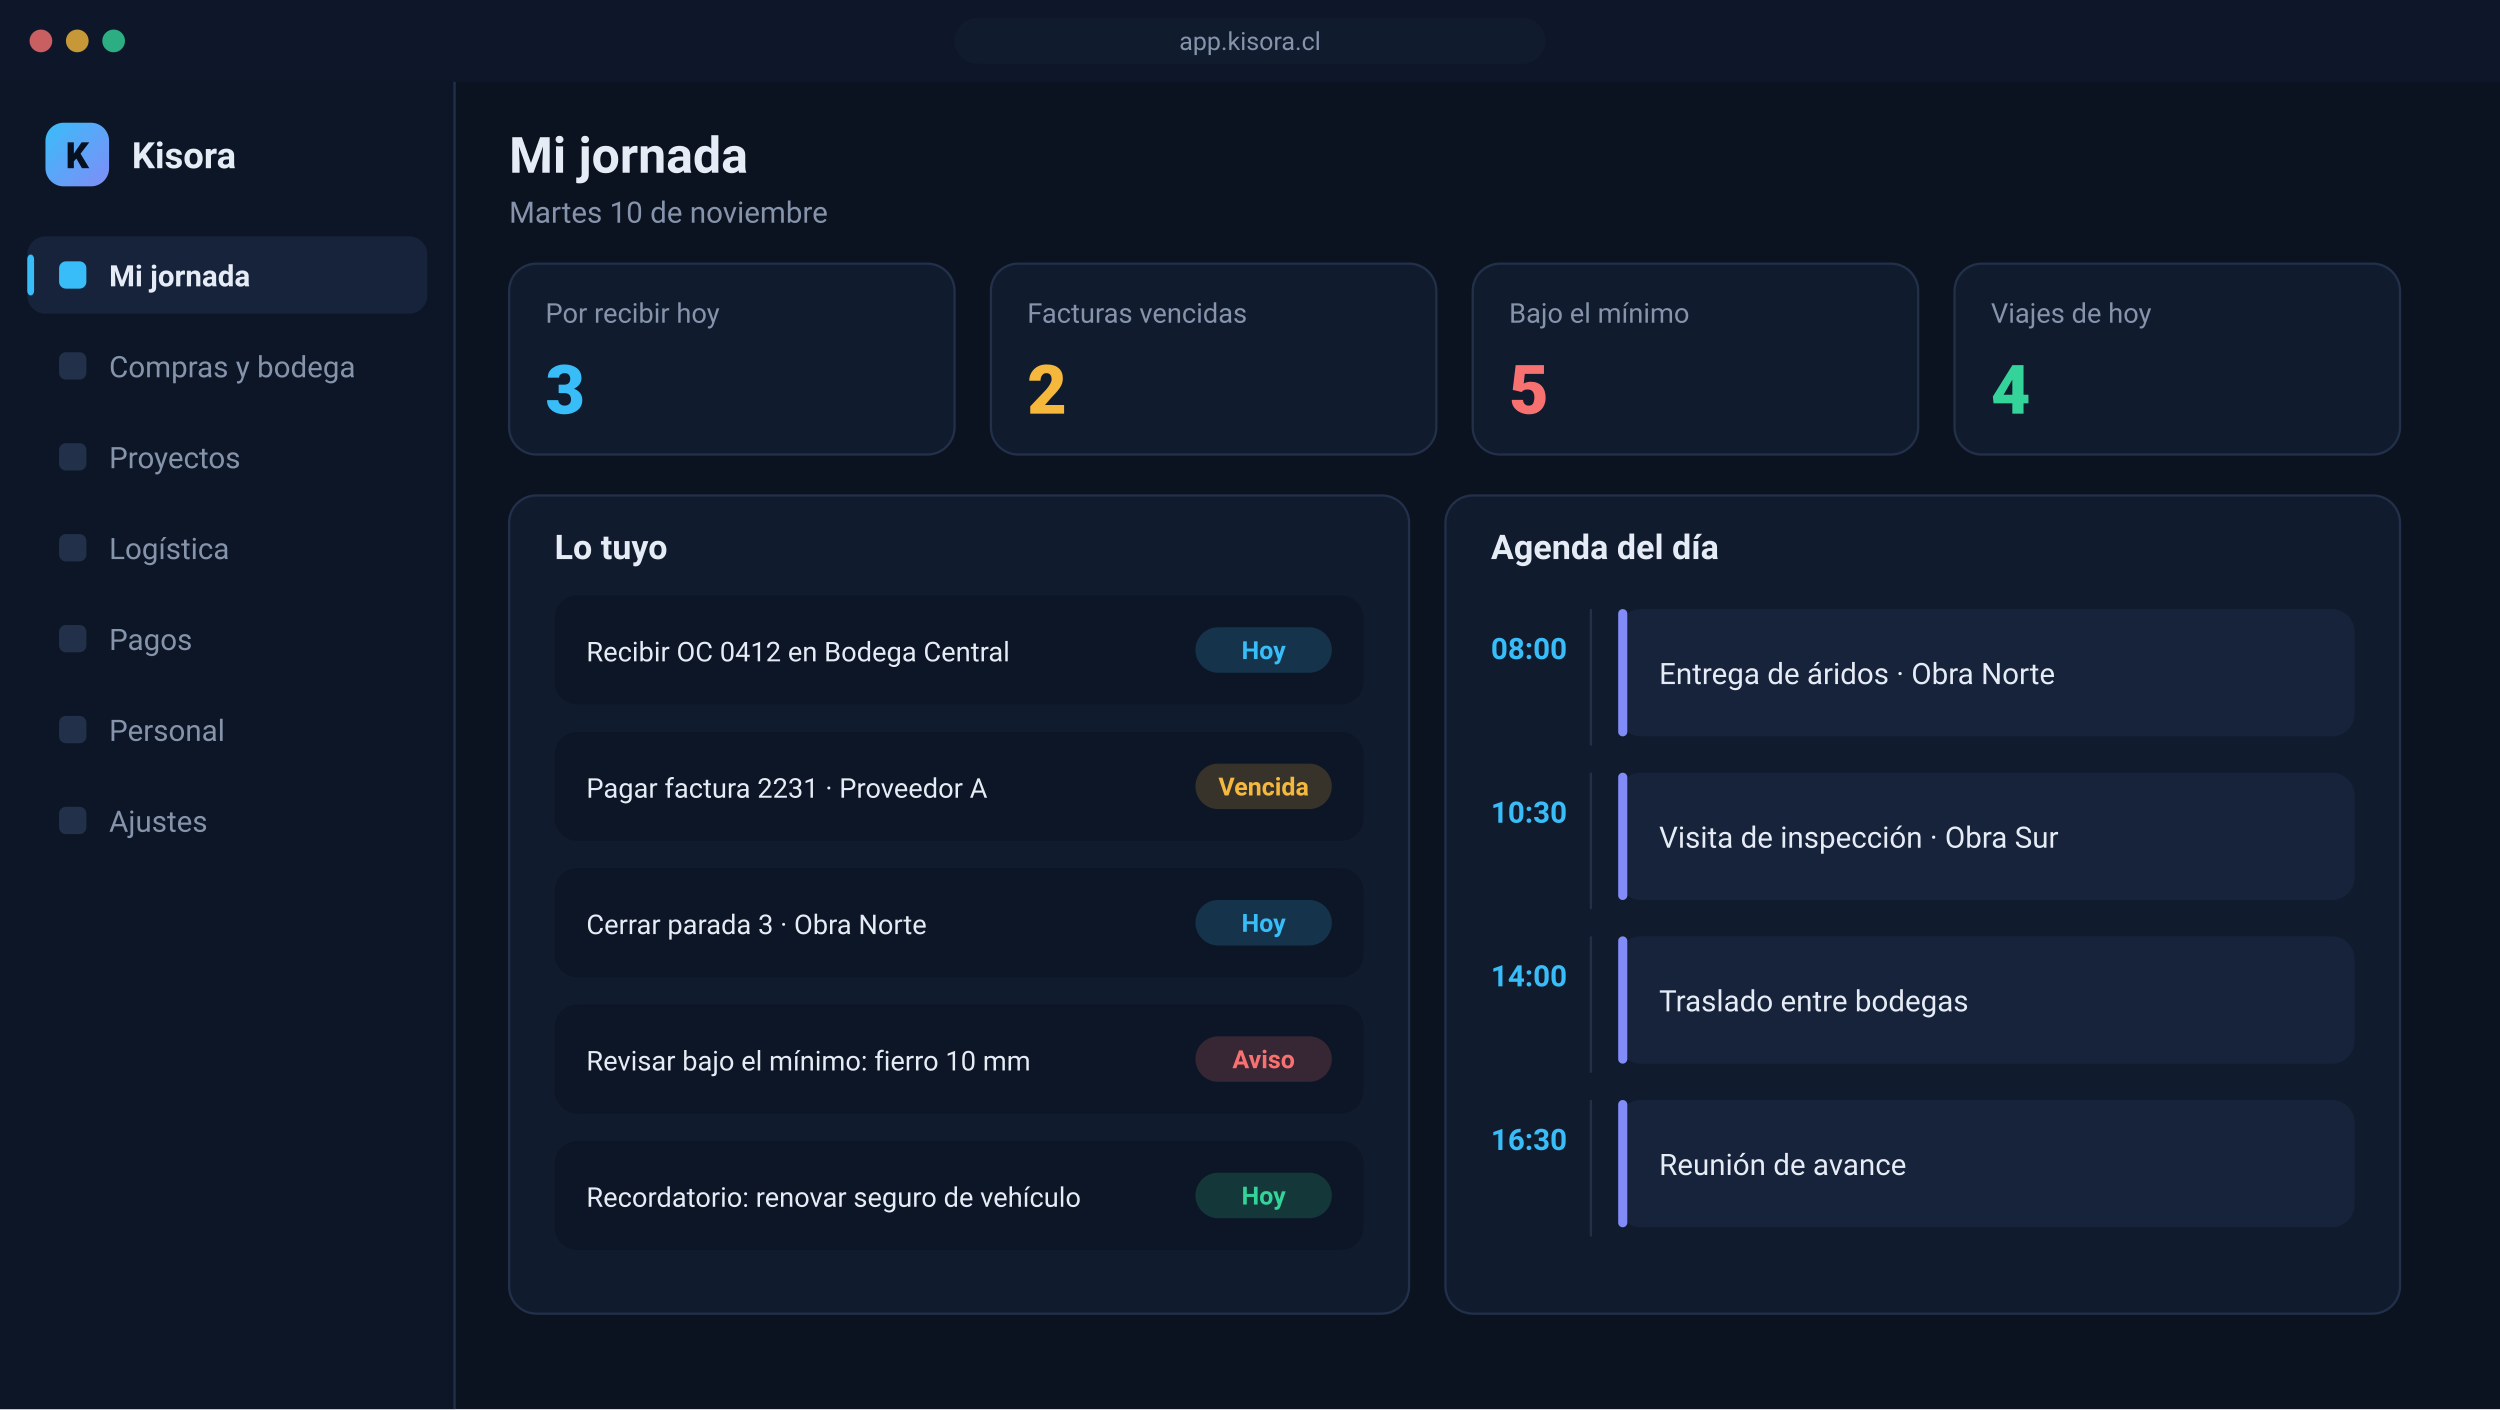
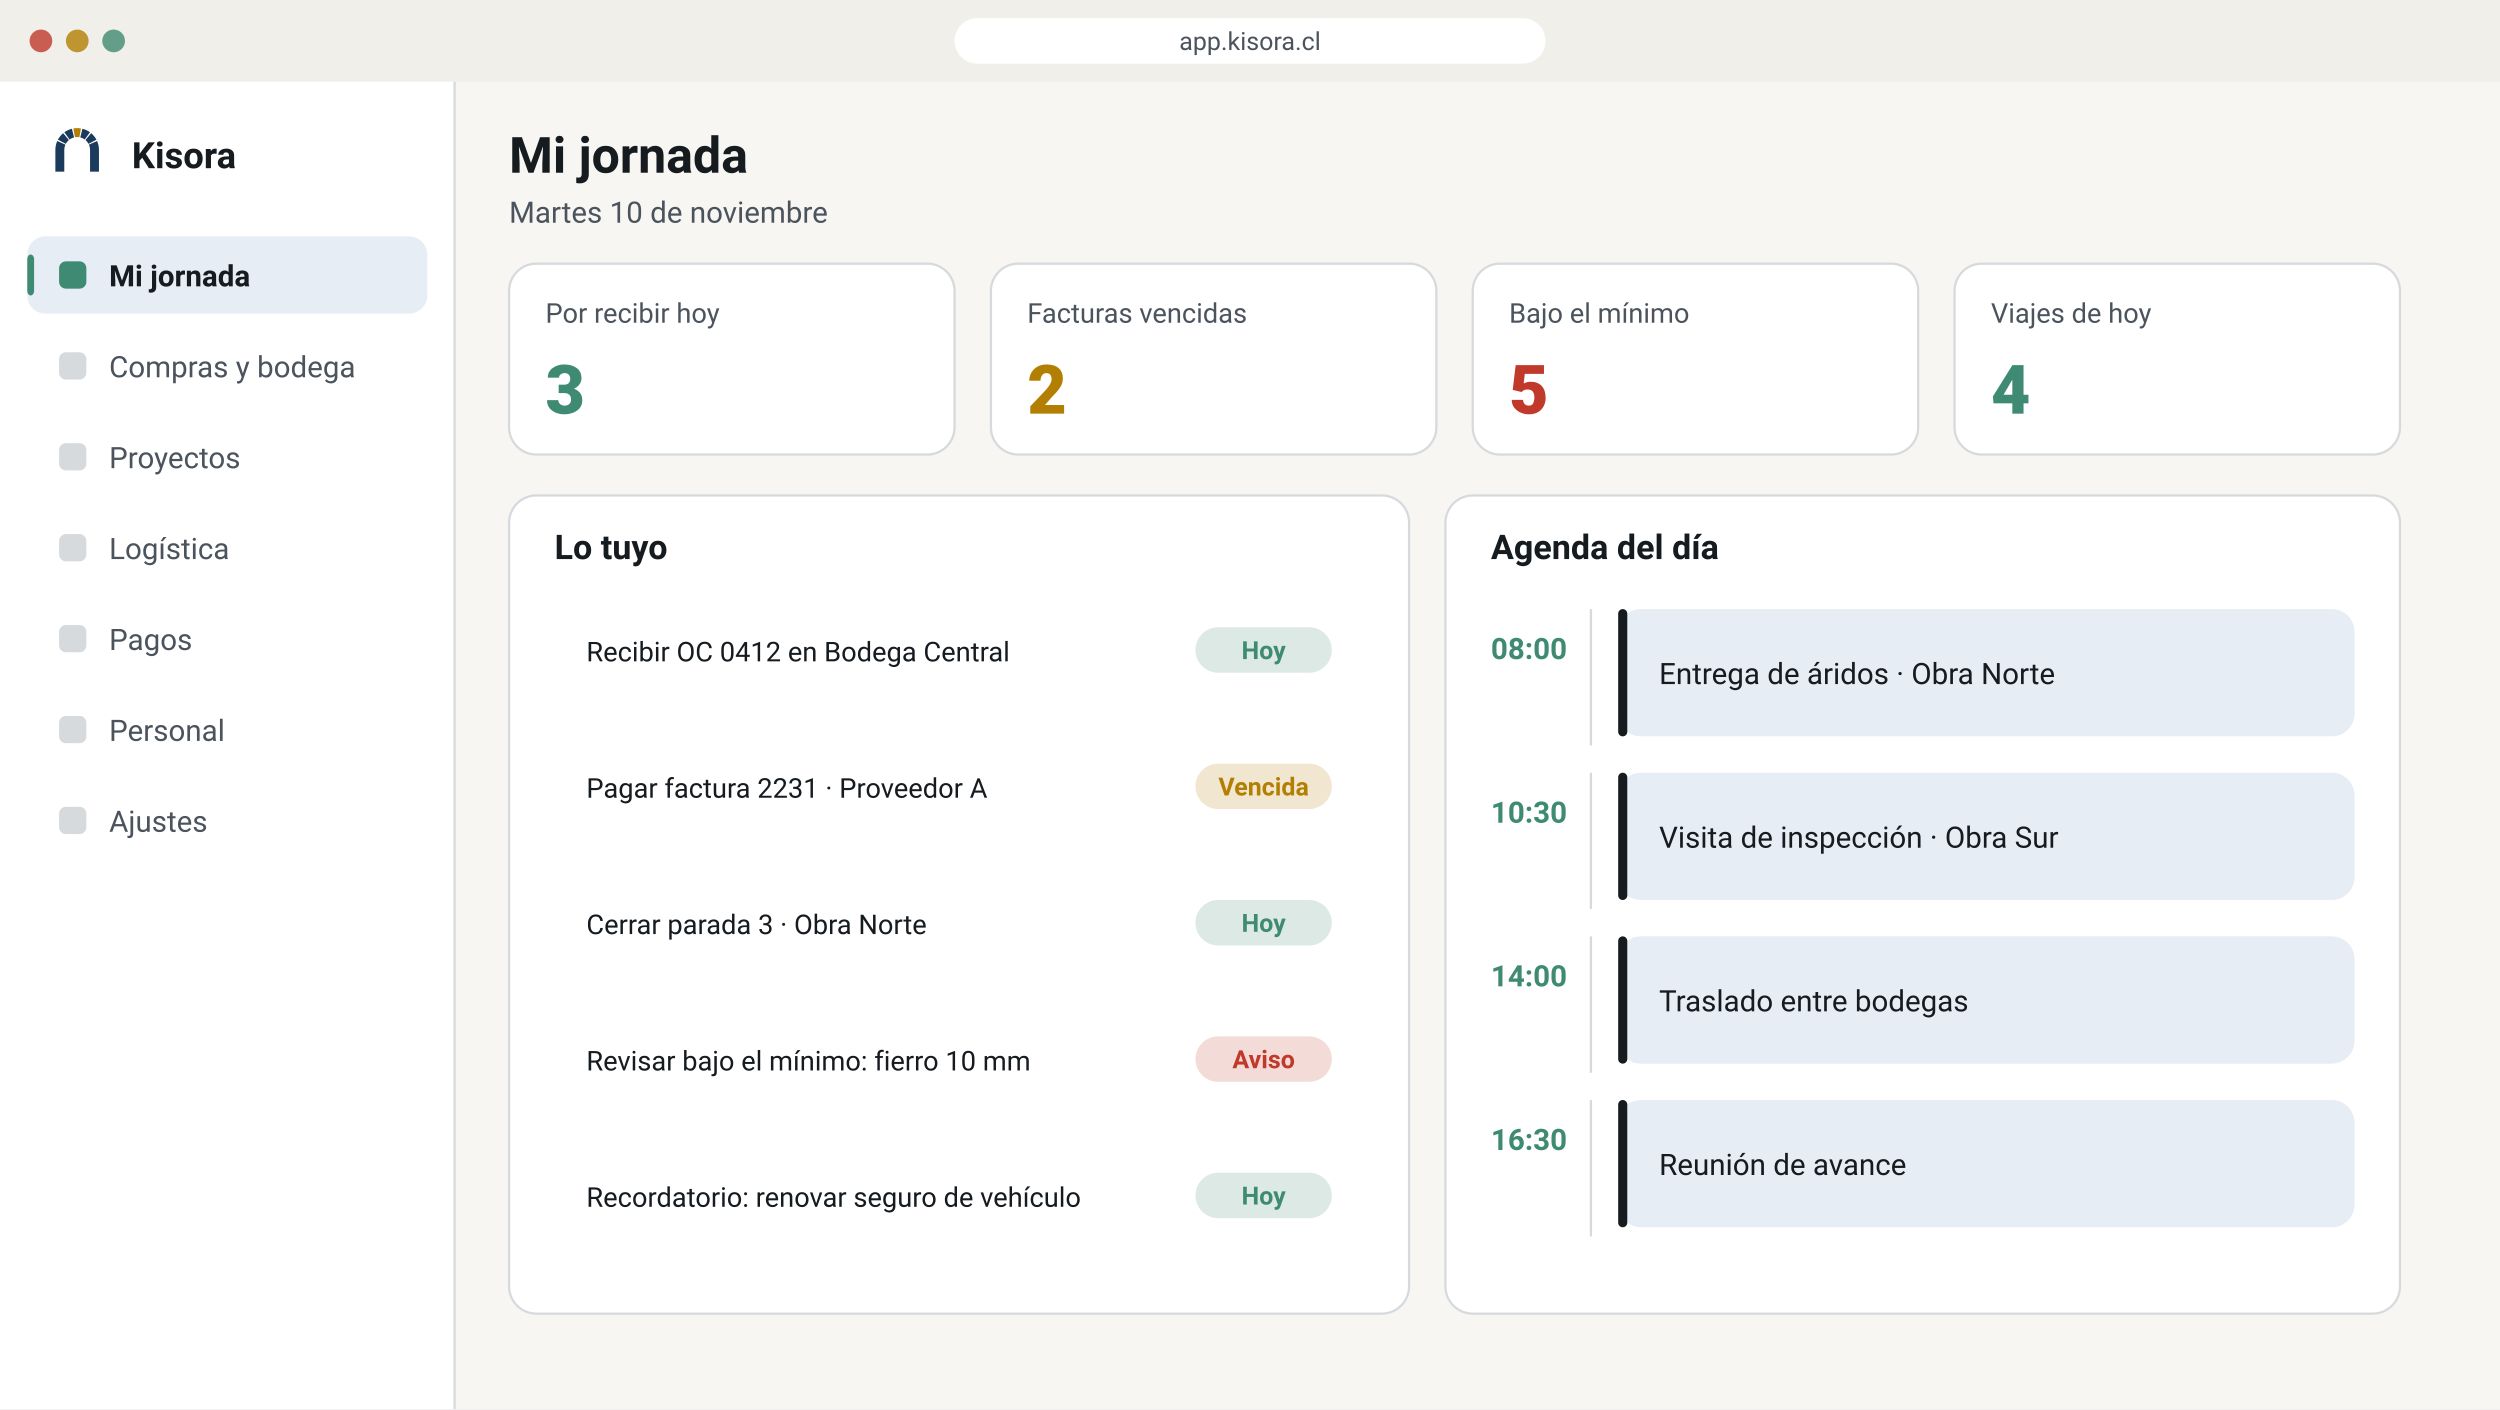
<svg xmlns="http://www.w3.org/2000/svg" viewBox="0 0 1100 620" width="1100" height="620">
-   <defs>
-     <linearGradient id="g" x1="0" y1="0" x2="1" y2="1">
-       <stop offset="0" stop-color="#38BDF8" />
-       <stop offset="1" stop-color="#818CF8" />
-     </linearGradient>
-   </defs>
-   <rect x="0" y="0" width="1100" height="620" rx="0" fill="#0B1220" />
-   <rect x="0" y="0" width="1100" height="36" rx="0" fill="#0E1729" />
-   <circle cx="18" cy="18" r="5" fill="#F87171" fill-opacity=".8" />
-   <circle cx="34" cy="18" r="5" fill="#F5B83D" fill-opacity=".8" />
-   <circle cx="50" cy="18" r="5" fill="#34D399" fill-opacity=".8" />
-   <rect x="420" y="8" width="260" height="20" rx="10" fill="#111B2E" />
-   <text x="550" y="22" font-size="11" fill="#8593AB" font-weight="400" text-anchor="middle" font-family="'Segoe UI',Roboto,Helvetica,Arial,sans-serif">app.kisora.cl</text>
-   <rect x="0" y="36" width="200" height="584" rx="0" fill="#0D1626" />
-   <line x1="200" y1="36" x2="200" y2="620" stroke="#22304A" />
-   <rect x="20" y="54" width="28" height="28" rx="8" fill="url(#g)" />
-   <text x="34" y="74" font-size="16" fill="#06101F" font-weight="800" text-anchor="middle" font-family="'Segoe UI',Roboto,Helvetica,Arial,sans-serif">K</text>
-   <text x="58" y="74" font-size="16" fill="#E6ECF5" font-weight="700" text-anchor="start" font-family="'Segoe UI',Roboto,Helvetica,Arial,sans-serif">Kisora</text>
-   <rect x="12" y="104" width="176" height="34" rx="8" fill="#16233B" />
-   <rect x="12" y="112" width="3" height="18" rx="2" fill="#38BDF8" />
-   <rect x="26" y="115" width="12" height="12" rx="3" fill="#38BDF8" />
-   <text x="48" y="126" font-size="13" fill="#E6ECF5" font-weight="600" text-anchor="start" font-family="'Segoe UI',Roboto,Helvetica,Arial,sans-serif">Mi jornada</text>
-   <rect x="26" y="155" width="12" height="12" rx="3" fill="#22304A" />
-   <text x="48" y="166" font-size="13" fill="#8593AB" font-weight="400" text-anchor="start" font-family="'Segoe UI',Roboto,Helvetica,Arial,sans-serif">Compras y bodega</text>
-   <rect x="26" y="195" width="12" height="12" rx="3" fill="#22304A" />
-   <text x="48" y="206" font-size="13" fill="#8593AB" font-weight="400" text-anchor="start" font-family="'Segoe UI',Roboto,Helvetica,Arial,sans-serif">Proyectos</text>
-   <rect x="26" y="235" width="12" height="12" rx="3" fill="#22304A" />
-   <text x="48" y="246" font-size="13" fill="#8593AB" font-weight="400" text-anchor="start" font-family="'Segoe UI',Roboto,Helvetica,Arial,sans-serif">Logística</text>
-   <rect x="26" y="275" width="12" height="12" rx="3" fill="#22304A" />
-   <text x="48" y="286" font-size="13" fill="#8593AB" font-weight="400" text-anchor="start" font-family="'Segoe UI',Roboto,Helvetica,Arial,sans-serif">Pagos</text>
-   <rect x="26" y="315" width="12" height="12" rx="3" fill="#22304A" />
-   <text x="48" y="326" font-size="13" fill="#8593AB" font-weight="400" text-anchor="start" font-family="'Segoe UI',Roboto,Helvetica,Arial,sans-serif">Personal</text>
-   <rect x="26" y="355" width="12" height="12" rx="3" fill="#22304A" />
-   <text x="48" y="366" font-size="13" fill="#8593AB" font-weight="400" text-anchor="start" font-family="'Segoe UI',Roboto,Helvetica,Arial,sans-serif">Ajustes</text>
-   <text x="224" y="76" font-size="22" fill="#E6ECF5" font-weight="700" text-anchor="start" font-family="'Segoe UI',Roboto,Helvetica,Arial,sans-serif">Mi jornada</text>
-   <text x="224" y="98" font-size="13" fill="#8593AB" font-weight="400" text-anchor="start" font-family="'Segoe UI',Roboto,Helvetica,Arial,sans-serif">Martes 10 de noviembre</text>
-   <rect x="224" y="116" width="196" height="84" rx="12" fill="#111B2E" stroke="#22304A" />
-   <text x="240" y="142" font-size="12" fill="#8593AB" font-weight="400" text-anchor="start" font-family="'Segoe UI',Roboto,Helvetica,Arial,sans-serif">Por recibir hoy</text>
-   <text x="240" y="182" font-size="30" fill="#38BDF8" font-weight="800" text-anchor="start" font-family="'Segoe UI',Roboto,Helvetica,Arial,sans-serif">3</text>
-   <rect x="436" y="116" width="196" height="84" rx="12" fill="#111B2E" stroke="#22304A" />
-   <text x="452" y="142" font-size="12" fill="#8593AB" font-weight="400" text-anchor="start" font-family="'Segoe UI',Roboto,Helvetica,Arial,sans-serif">Facturas vencidas</text>
-   <text x="452" y="182" font-size="30" fill="#F5B83D" font-weight="800" text-anchor="start" font-family="'Segoe UI',Roboto,Helvetica,Arial,sans-serif">2</text>
-   <rect x="648" y="116" width="196" height="84" rx="12" fill="#111B2E" stroke="#22304A" />
-   <text x="664" y="142" font-size="12" fill="#8593AB" font-weight="400" text-anchor="start" font-family="'Segoe UI',Roboto,Helvetica,Arial,sans-serif">Bajo el mínimo</text>
-   <text x="664" y="182" font-size="30" fill="#F87171" font-weight="800" text-anchor="start" font-family="'Segoe UI',Roboto,Helvetica,Arial,sans-serif">5</text>
-   <rect x="860" y="116" width="196" height="84" rx="12" fill="#111B2E" stroke="#22304A" />
-   <text x="876" y="142" font-size="12" fill="#8593AB" font-weight="400" text-anchor="start" font-family="'Segoe UI',Roboto,Helvetica,Arial,sans-serif">Viajes de hoy</text>
-   <text x="876" y="182" font-size="30" fill="#34D399" font-weight="800" text-anchor="start" font-family="'Segoe UI',Roboto,Helvetica,Arial,sans-serif">4</text>
-   <rect x="224" y="218" width="396" height="360" rx="12" fill="#111B2E" stroke="#22304A" />
-   <text x="244" y="246" font-size="15" fill="#E6ECF5" font-weight="700" text-anchor="start" font-family="'Segoe UI',Roboto,Helvetica,Arial,sans-serif">Lo tuyo</text>
-   <rect x="244" y="262" width="356" height="48" rx="10" fill="#0D1626" />
-   <text x="258" y="291" font-size="12" fill="#E6ECF5" font-weight="400" text-anchor="start" font-family="'Segoe UI',Roboto,Helvetica,Arial,sans-serif">Recibir OC 0412 en Bodega Central</text>
-   <rect x="526" y="276" width="60" height="20" rx="10" fill="#38BDF8" fill-opacity=".18" />
-   <text x="556.0" y="290" font-size="11" fill="#38BDF8" font-weight="600" text-anchor="middle" font-family="'Segoe UI',Roboto,Helvetica,Arial,sans-serif">Hoy</text>
-   <rect x="244" y="322" width="356" height="48" rx="10" fill="#0D1626" />
-   <text x="258" y="351" font-size="12" fill="#E6ECF5" font-weight="400" text-anchor="start" font-family="'Segoe UI',Roboto,Helvetica,Arial,sans-serif">Pagar factura 2231 · Proveedor A</text>
-   <rect x="526" y="336" width="60" height="20" rx="10" fill="#F5B83D" fill-opacity=".18" />
-   <text x="556.0" y="350" font-size="11" fill="#F5B83D" font-weight="600" text-anchor="middle" font-family="'Segoe UI',Roboto,Helvetica,Arial,sans-serif">Vencida</text>
-   <rect x="244" y="382" width="356" height="48" rx="10" fill="#0D1626" />
-   <text x="258" y="411" font-size="12" fill="#E6ECF5" font-weight="400" text-anchor="start" font-family="'Segoe UI',Roboto,Helvetica,Arial,sans-serif">Cerrar parada 3 · Obra Norte</text>
-   <rect x="526" y="396" width="60" height="20" rx="10" fill="#38BDF8" fill-opacity=".18" />
-   <text x="556.0" y="410" font-size="11" fill="#38BDF8" font-weight="600" text-anchor="middle" font-family="'Segoe UI',Roboto,Helvetica,Arial,sans-serif">Hoy</text>
-   <rect x="244" y="442" width="356" height="48" rx="10" fill="#0D1626" />
-   <text x="258" y="471" font-size="12" fill="#E6ECF5" font-weight="400" text-anchor="start" font-family="'Segoe UI',Roboto,Helvetica,Arial,sans-serif">Revisar bajo el mínimo: fierro 10 mm</text>
-   <rect x="526" y="456" width="60" height="20" rx="10" fill="#F87171" fill-opacity=".18" />
-   <text x="556.0" y="470" font-size="11" fill="#F87171" font-weight="600" text-anchor="middle" font-family="'Segoe UI',Roboto,Helvetica,Arial,sans-serif">Aviso</text>
-   <rect x="244" y="502" width="356" height="48" rx="10" fill="#0D1626" />
-   <text x="258" y="531" font-size="12" fill="#E6ECF5" font-weight="400" text-anchor="start" font-family="'Segoe UI',Roboto,Helvetica,Arial,sans-serif">Recordatorio: renovar seguro de vehículo</text>
-   <rect x="526" y="516" width="60" height="20" rx="10" fill="#34D399" fill-opacity=".18" />
-   <text x="556.0" y="530" font-size="11" fill="#34D399" font-weight="600" text-anchor="middle" font-family="'Segoe UI',Roboto,Helvetica,Arial,sans-serif">Hoy</text>
-   <rect x="636" y="218" width="420" height="360" rx="12" fill="#111B2E" stroke="#22304A" />
-   <text x="656" y="246" font-size="15" fill="#E6ECF5" font-weight="700" text-anchor="start" font-family="'Segoe UI',Roboto,Helvetica,Arial,sans-serif">Agenda del día</text>
-   <line x1="700" y1="268" x2="700" y2="328" stroke="#22304A" />
-   <text x="656" y="290" font-size="13" fill="#38BDF8" font-weight="700" text-anchor="start" font-family="'Segoe UI',Roboto,Helvetica,Arial,sans-serif">08:00</text>
-   <rect x="712" y="268" width="324" height="56" rx="10" fill="#16233B" />
-   <rect x="712" y="268" width="4" height="56" rx="2" fill="#818CF8" />
-   <text x="730" y="301" font-size="13" fill="#E6ECF5" font-weight="400" text-anchor="start" font-family="'Segoe UI',Roboto,Helvetica,Arial,sans-serif">Entrega de áridos · Obra Norte</text>
-   <line x1="700" y1="340" x2="700" y2="400" stroke="#22304A" />
-   <text x="656" y="362" font-size="13" fill="#38BDF8" font-weight="700" text-anchor="start" font-family="'Segoe UI',Roboto,Helvetica,Arial,sans-serif">10:30</text>
-   <rect x="712" y="340" width="324" height="56" rx="10" fill="#16233B" />
-   <rect x="712" y="340" width="4" height="56" rx="2" fill="#818CF8" />
-   <text x="730" y="373" font-size="13" fill="#E6ECF5" font-weight="400" text-anchor="start" font-family="'Segoe UI',Roboto,Helvetica,Arial,sans-serif">Visita de inspección · Obra Sur</text>
-   <line x1="700" y1="412" x2="700" y2="472" stroke="#22304A" />
-   <text x="656" y="434" font-size="13" fill="#38BDF8" font-weight="700" text-anchor="start" font-family="'Segoe UI',Roboto,Helvetica,Arial,sans-serif">14:00</text>
-   <rect x="712" y="412" width="324" height="56" rx="10" fill="#16233B" />
-   <rect x="712" y="412" width="4" height="56" rx="2" fill="#818CF8" />
-   <text x="730" y="445" font-size="13" fill="#E6ECF5" font-weight="400" text-anchor="start" font-family="'Segoe UI',Roboto,Helvetica,Arial,sans-serif">Traslado entre bodegas</text>
-   <line x1="700" y1="484" x2="700" y2="544" stroke="#22304A" />
-   <text x="656" y="506" font-size="13" fill="#38BDF8" font-weight="700" text-anchor="start" font-family="'Segoe UI',Roboto,Helvetica,Arial,sans-serif">16:30</text>
-   <rect x="712" y="484" width="324" height="56" rx="10" fill="#16233B" />
-   <rect x="712" y="484" width="4" height="56" rx="2" fill="#818CF8" />
-   <text x="730" y="517" font-size="13" fill="#E6ECF5" font-weight="400" text-anchor="start" font-family="'Segoe UI',Roboto,Helvetica,Arial,sans-serif">Reunión de avance</text>
+   <rect x="0" y="0" width="1100" height="620" rx="0" fill="#F7F6F3" />
+   <rect x="0" y="0" width="1100" height="36" rx="0" fill="#F1EFEA" />
+   <circle cx="18" cy="18" r="5" fill="#C0392B" fill-opacity=".8" />
+   <circle cx="34" cy="18" r="5" fill="#B27F02" fill-opacity=".8" />
+   <circle cx="50" cy="18" r="5" fill="#3F8A72" fill-opacity=".8" />
+   <rect x="420" y="8" width="260" height="20" rx="10" fill="#FFFFFF" />
+   <text x="550" y="22" font-size="11" fill="#4B535D" font-weight="400" text-anchor="middle" font-family="'Segoe UI',Roboto,Helvetica,Arial,sans-serif">app.kisora.cl</text>
+   <rect x="0" y="36" width="200" height="584" rx="0" fill="#FFFFFF" />
+   <line x1="200" y1="36" x2="200" y2="620" stroke="#D6DADC" />
+   <g transform="translate(20 52) scale(.109)">
+     <path fill="#B27F02" d="M112.72 41.34A88 88 0 0 1 143.28 41.34L137.03 76.79A52 52 0 0 0 118.97 76.79Z" />
+     <path fill="#1B3A5C" d="M208.39 92.21A88 88 0 0 1 216 128L216 216L180 216L180 128A52 52 0 0 0 175.5 106.85Z" />
+     <path fill="#1B3A5C" d="M184.57 60.59A88 88 0 0 1 205.7 86.69L173.91 103.59A52 52 0 0 0 161.42 88.17Z" />
+     <path fill="#1B3A5C" d="M149.29 42.61A88 88 0 0 1 179.73 56.81L158.56 85.93A52 52 0 0 0 140.58 77.54Z" />
+     <path fill="#1B3A5C" d="M47.61 92.21A88 88 0 0 0 40 128L40 216L76 216L76 128A52 52 0 0 1 80.5 106.85Z" />
+     <path fill="#1B3A5C" d="M71.43 60.59A88 88 0 0 0 50.3 86.69L82.09 103.59A52 52 0 0 1 94.58 88.17Z" />
+     <path fill="#1B3A5C" d="M106.71 42.61A88 88 0 0 0 76.27 56.81L97.44 85.93A52 52 0 0 1 115.42 77.54Z" />
+   </g>
+   <text x="58" y="74" font-size="16" fill="#161B20" font-weight="700" text-anchor="start" font-family="'Segoe UI',Roboto,Helvetica,Arial,sans-serif">Kisora</text>
+   <rect x="12" y="104" width="176" height="34" rx="8" fill="#E6EDF5" />
+   <rect x="12" y="112" width="3" height="18" rx="2" fill="#3F8A72" />
+   <rect x="26" y="115" width="12" height="12" rx="3" fill="#3F8A72" />
+   <text x="48" y="126" font-size="13" fill="#161B20" font-weight="600" text-anchor="start" font-family="'Segoe UI',Roboto,Helvetica,Arial,sans-serif">Mi jornada</text>
+   <rect x="26" y="155" width="12" height="12" rx="3" fill="#D6DADC" />
+   <text x="48" y="166" font-size="13" fill="#4B535D" font-weight="400" text-anchor="start" font-family="'Segoe UI',Roboto,Helvetica,Arial,sans-serif">Compras y bodega</text>
+   <rect x="26" y="195" width="12" height="12" rx="3" fill="#D6DADC" />
+   <text x="48" y="206" font-size="13" fill="#4B535D" font-weight="400" text-anchor="start" font-family="'Segoe UI',Roboto,Helvetica,Arial,sans-serif">Proyectos</text>
+   <rect x="26" y="235" width="12" height="12" rx="3" fill="#D6DADC" />
+   <text x="48" y="246" font-size="13" fill="#4B535D" font-weight="400" text-anchor="start" font-family="'Segoe UI',Roboto,Helvetica,Arial,sans-serif">Logística</text>
+   <rect x="26" y="275" width="12" height="12" rx="3" fill="#D6DADC" />
+   <text x="48" y="286" font-size="13" fill="#4B535D" font-weight="400" text-anchor="start" font-family="'Segoe UI',Roboto,Helvetica,Arial,sans-serif">Pagos</text>
+   <rect x="26" y="315" width="12" height="12" rx="3" fill="#D6DADC" />
+   <text x="48" y="326" font-size="13" fill="#4B535D" font-weight="400" text-anchor="start" font-family="'Segoe UI',Roboto,Helvetica,Arial,sans-serif">Personal</text>
+   <rect x="26" y="355" width="12" height="12" rx="3" fill="#D6DADC" />
+   <text x="48" y="366" font-size="13" fill="#4B535D" font-weight="400" text-anchor="start" font-family="'Segoe UI',Roboto,Helvetica,Arial,sans-serif">Ajustes</text>
+   <text x="224" y="76" font-size="22" fill="#161B20" font-weight="700" text-anchor="start" font-family="'Segoe UI',Roboto,Helvetica,Arial,sans-serif">Mi jornada</text>
+   <text x="224" y="98" font-size="13" fill="#4B535D" font-weight="400" text-anchor="start" font-family="'Segoe UI',Roboto,Helvetica,Arial,sans-serif">Martes 10 de noviembre</text>
+   <rect x="224" y="116" width="196" height="84" rx="12" fill="#FFFFFF" stroke="#D6DADC" />
+   <text x="240" y="142" font-size="12" fill="#4B535D" font-weight="400" text-anchor="start" font-family="'Segoe UI',Roboto,Helvetica,Arial,sans-serif">Por recibir hoy</text>
+   <text x="240" y="182" font-size="30" fill="#3F8A72" font-weight="800" text-anchor="start" font-family="'Segoe UI',Roboto,Helvetica,Arial,sans-serif">3</text>
+   <rect x="436" y="116" width="196" height="84" rx="12" fill="#FFFFFF" stroke="#D6DADC" />
+   <text x="452" y="142" font-size="12" fill="#4B535D" font-weight="400" text-anchor="start" font-family="'Segoe UI',Roboto,Helvetica,Arial,sans-serif">Facturas vencidas</text>
+   <text x="452" y="182" font-size="30" fill="#B27F02" font-weight="800" text-anchor="start" font-family="'Segoe UI',Roboto,Helvetica,Arial,sans-serif">2</text>
+   <rect x="648" y="116" width="196" height="84" rx="12" fill="#FFFFFF" stroke="#D6DADC" />
+   <text x="664" y="142" font-size="12" fill="#4B535D" font-weight="400" text-anchor="start" font-family="'Segoe UI',Roboto,Helvetica,Arial,sans-serif">Bajo el mínimo</text>
+   <text x="664" y="182" font-size="30" fill="#C0392B" font-weight="800" text-anchor="start" font-family="'Segoe UI',Roboto,Helvetica,Arial,sans-serif">5</text>
+   <rect x="860" y="116" width="196" height="84" rx="12" fill="#FFFFFF" stroke="#D6DADC" />
+   <text x="876" y="142" font-size="12" fill="#4B535D" font-weight="400" text-anchor="start" font-family="'Segoe UI',Roboto,Helvetica,Arial,sans-serif">Viajes de hoy</text>
+   <text x="876" y="182" font-size="30" fill="#3F8A72" font-weight="800" text-anchor="start" font-family="'Segoe UI',Roboto,Helvetica,Arial,sans-serif">4</text>
+   <rect x="224" y="218" width="396" height="360" rx="12" fill="#FFFFFF" stroke="#D6DADC" />
+   <text x="244" y="246" font-size="15" fill="#161B20" font-weight="700" text-anchor="start" font-family="'Segoe UI',Roboto,Helvetica,Arial,sans-serif">Lo tuyo</text>
+   <rect x="244" y="262" width="356" height="48" rx="10" fill="#FFFFFF" />
+   <text x="258" y="291" font-size="12" fill="#161B20" font-weight="400" text-anchor="start" font-family="'Segoe UI',Roboto,Helvetica,Arial,sans-serif">Recibir OC 0412 en Bodega Central</text>
+   <rect x="526" y="276" width="60" height="20" rx="10" fill="#3F8A72" fill-opacity=".18" />
+   <text x="556.0" y="290" font-size="11" fill="#3F8A72" font-weight="600" text-anchor="middle" font-family="'Segoe UI',Roboto,Helvetica,Arial,sans-serif">Hoy</text>
+   <rect x="244" y="322" width="356" height="48" rx="10" fill="#FFFFFF" />
+   <text x="258" y="351" font-size="12" fill="#161B20" font-weight="400" text-anchor="start" font-family="'Segoe UI',Roboto,Helvetica,Arial,sans-serif">Pagar factura 2231 · Proveedor A</text>
+   <rect x="526" y="336" width="60" height="20" rx="10" fill="#B27F02" fill-opacity=".18" />
+   <text x="556.0" y="350" font-size="11" fill="#B27F02" font-weight="600" text-anchor="middle" font-family="'Segoe UI',Roboto,Helvetica,Arial,sans-serif">Vencida</text>
+   <rect x="244" y="382" width="356" height="48" rx="10" fill="#FFFFFF" />
+   <text x="258" y="411" font-size="12" fill="#161B20" font-weight="400" text-anchor="start" font-family="'Segoe UI',Roboto,Helvetica,Arial,sans-serif">Cerrar parada 3 · Obra Norte</text>
+   <rect x="526" y="396" width="60" height="20" rx="10" fill="#3F8A72" fill-opacity=".18" />
+   <text x="556.0" y="410" font-size="11" fill="#3F8A72" font-weight="600" text-anchor="middle" font-family="'Segoe UI',Roboto,Helvetica,Arial,sans-serif">Hoy</text>
+   <rect x="244" y="442" width="356" height="48" rx="10" fill="#FFFFFF" />
+   <text x="258" y="471" font-size="12" fill="#161B20" font-weight="400" text-anchor="start" font-family="'Segoe UI',Roboto,Helvetica,Arial,sans-serif">Revisar bajo el mínimo: fierro 10 mm</text>
+   <rect x="526" y="456" width="60" height="20" rx="10" fill="#C0392B" fill-opacity=".18" />
+   <text x="556.0" y="470" font-size="11" fill="#C0392B" font-weight="600" text-anchor="middle" font-family="'Segoe UI',Roboto,Helvetica,Arial,sans-serif">Aviso</text>
+   <rect x="244" y="502" width="356" height="48" rx="10" fill="#FFFFFF" />
+   <text x="258" y="531" font-size="12" fill="#161B20" font-weight="400" text-anchor="start" font-family="'Segoe UI',Roboto,Helvetica,Arial,sans-serif">Recordatorio: renovar seguro de vehículo</text>
+   <rect x="526" y="516" width="60" height="20" rx="10" fill="#3F8A72" fill-opacity=".18" />
+   <text x="556.0" y="530" font-size="11" fill="#3F8A72" font-weight="600" text-anchor="middle" font-family="'Segoe UI',Roboto,Helvetica,Arial,sans-serif">Hoy</text>
+   <rect x="636" y="218" width="420" height="360" rx="12" fill="#FFFFFF" stroke="#D6DADC" />
+   <text x="656" y="246" font-size="15" fill="#161B20" font-weight="700" text-anchor="start" font-family="'Segoe UI',Roboto,Helvetica,Arial,sans-serif">Agenda del día</text>
+   <line x1="700" y1="268" x2="700" y2="328" stroke="#D6DADC" />
+   <text x="656" y="290" font-size="13" fill="#3F8A72" font-weight="700" text-anchor="start" font-family="'Segoe UI',Roboto,Helvetica,Arial,sans-serif">08:00</text>
+   <rect x="712" y="268" width="324" height="56" rx="10" fill="#E6EDF5" />
+   <rect x="712" y="268" width="4" height="56" rx="2" fill="#161B20" />
+   <text x="730" y="301" font-size="13" fill="#161B20" font-weight="400" text-anchor="start" font-family="'Segoe UI',Roboto,Helvetica,Arial,sans-serif">Entrega de áridos · Obra Norte</text>
+   <line x1="700" y1="340" x2="700" y2="400" stroke="#D6DADC" />
+   <text x="656" y="362" font-size="13" fill="#3F8A72" font-weight="700" text-anchor="start" font-family="'Segoe UI',Roboto,Helvetica,Arial,sans-serif">10:30</text>
+   <rect x="712" y="340" width="324" height="56" rx="10" fill="#E6EDF5" />
+   <rect x="712" y="340" width="4" height="56" rx="2" fill="#161B20" />
+   <text x="730" y="373" font-size="13" fill="#161B20" font-weight="400" text-anchor="start" font-family="'Segoe UI',Roboto,Helvetica,Arial,sans-serif">Visita de inspección · Obra Sur</text>
+   <line x1="700" y1="412" x2="700" y2="472" stroke="#D6DADC" />
+   <text x="656" y="434" font-size="13" fill="#3F8A72" font-weight="700" text-anchor="start" font-family="'Segoe UI',Roboto,Helvetica,Arial,sans-serif">14:00</text>
+   <rect x="712" y="412" width="324" height="56" rx="10" fill="#E6EDF5" />
+   <rect x="712" y="412" width="4" height="56" rx="2" fill="#161B20" />
+   <text x="730" y="445" font-size="13" fill="#161B20" font-weight="400" text-anchor="start" font-family="'Segoe UI',Roboto,Helvetica,Arial,sans-serif">Traslado entre bodegas</text>
+   <line x1="700" y1="484" x2="700" y2="544" stroke="#D6DADC" />
+   <text x="656" y="506" font-size="13" fill="#3F8A72" font-weight="700" text-anchor="start" font-family="'Segoe UI',Roboto,Helvetica,Arial,sans-serif">16:30</text>
+   <rect x="712" y="484" width="324" height="56" rx="10" fill="#E6EDF5" />
+   <rect x="712" y="484" width="4" height="56" rx="2" fill="#161B20" />
+   <text x="730" y="517" font-size="13" fill="#161B20" font-weight="400" text-anchor="start" font-family="'Segoe UI',Roboto,Helvetica,Arial,sans-serif">Reunión de avance</text>
</svg>
